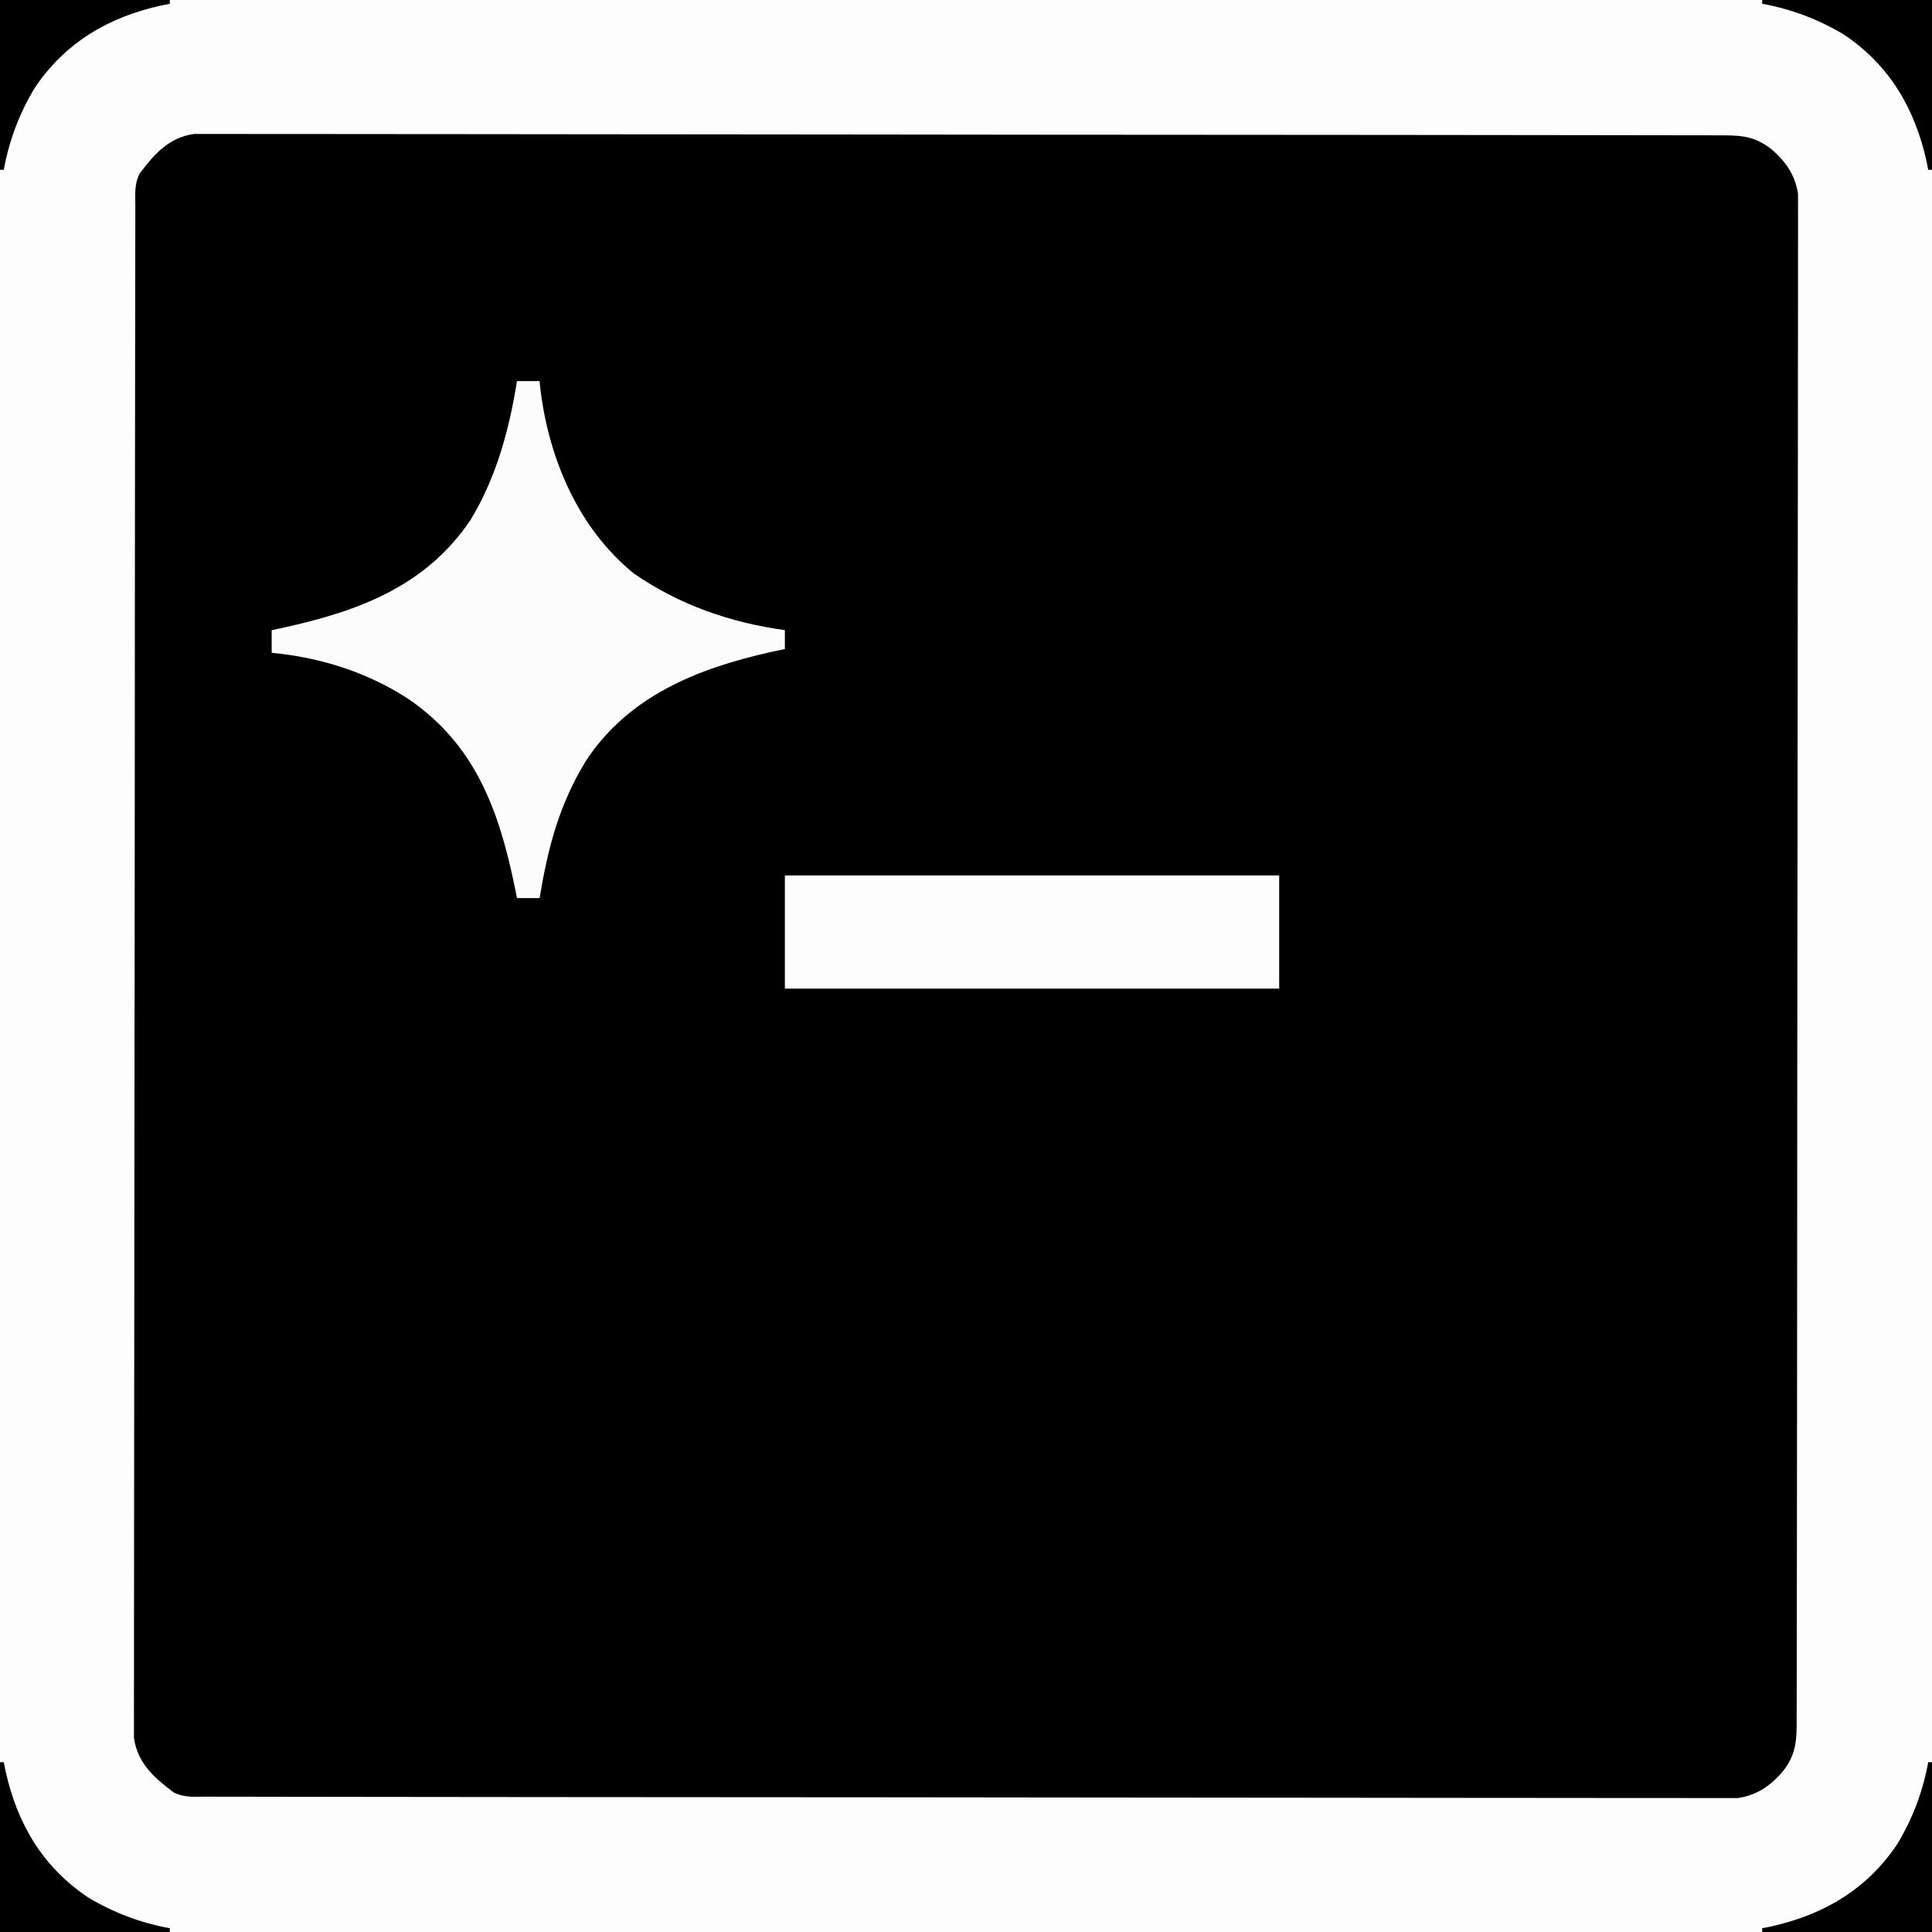
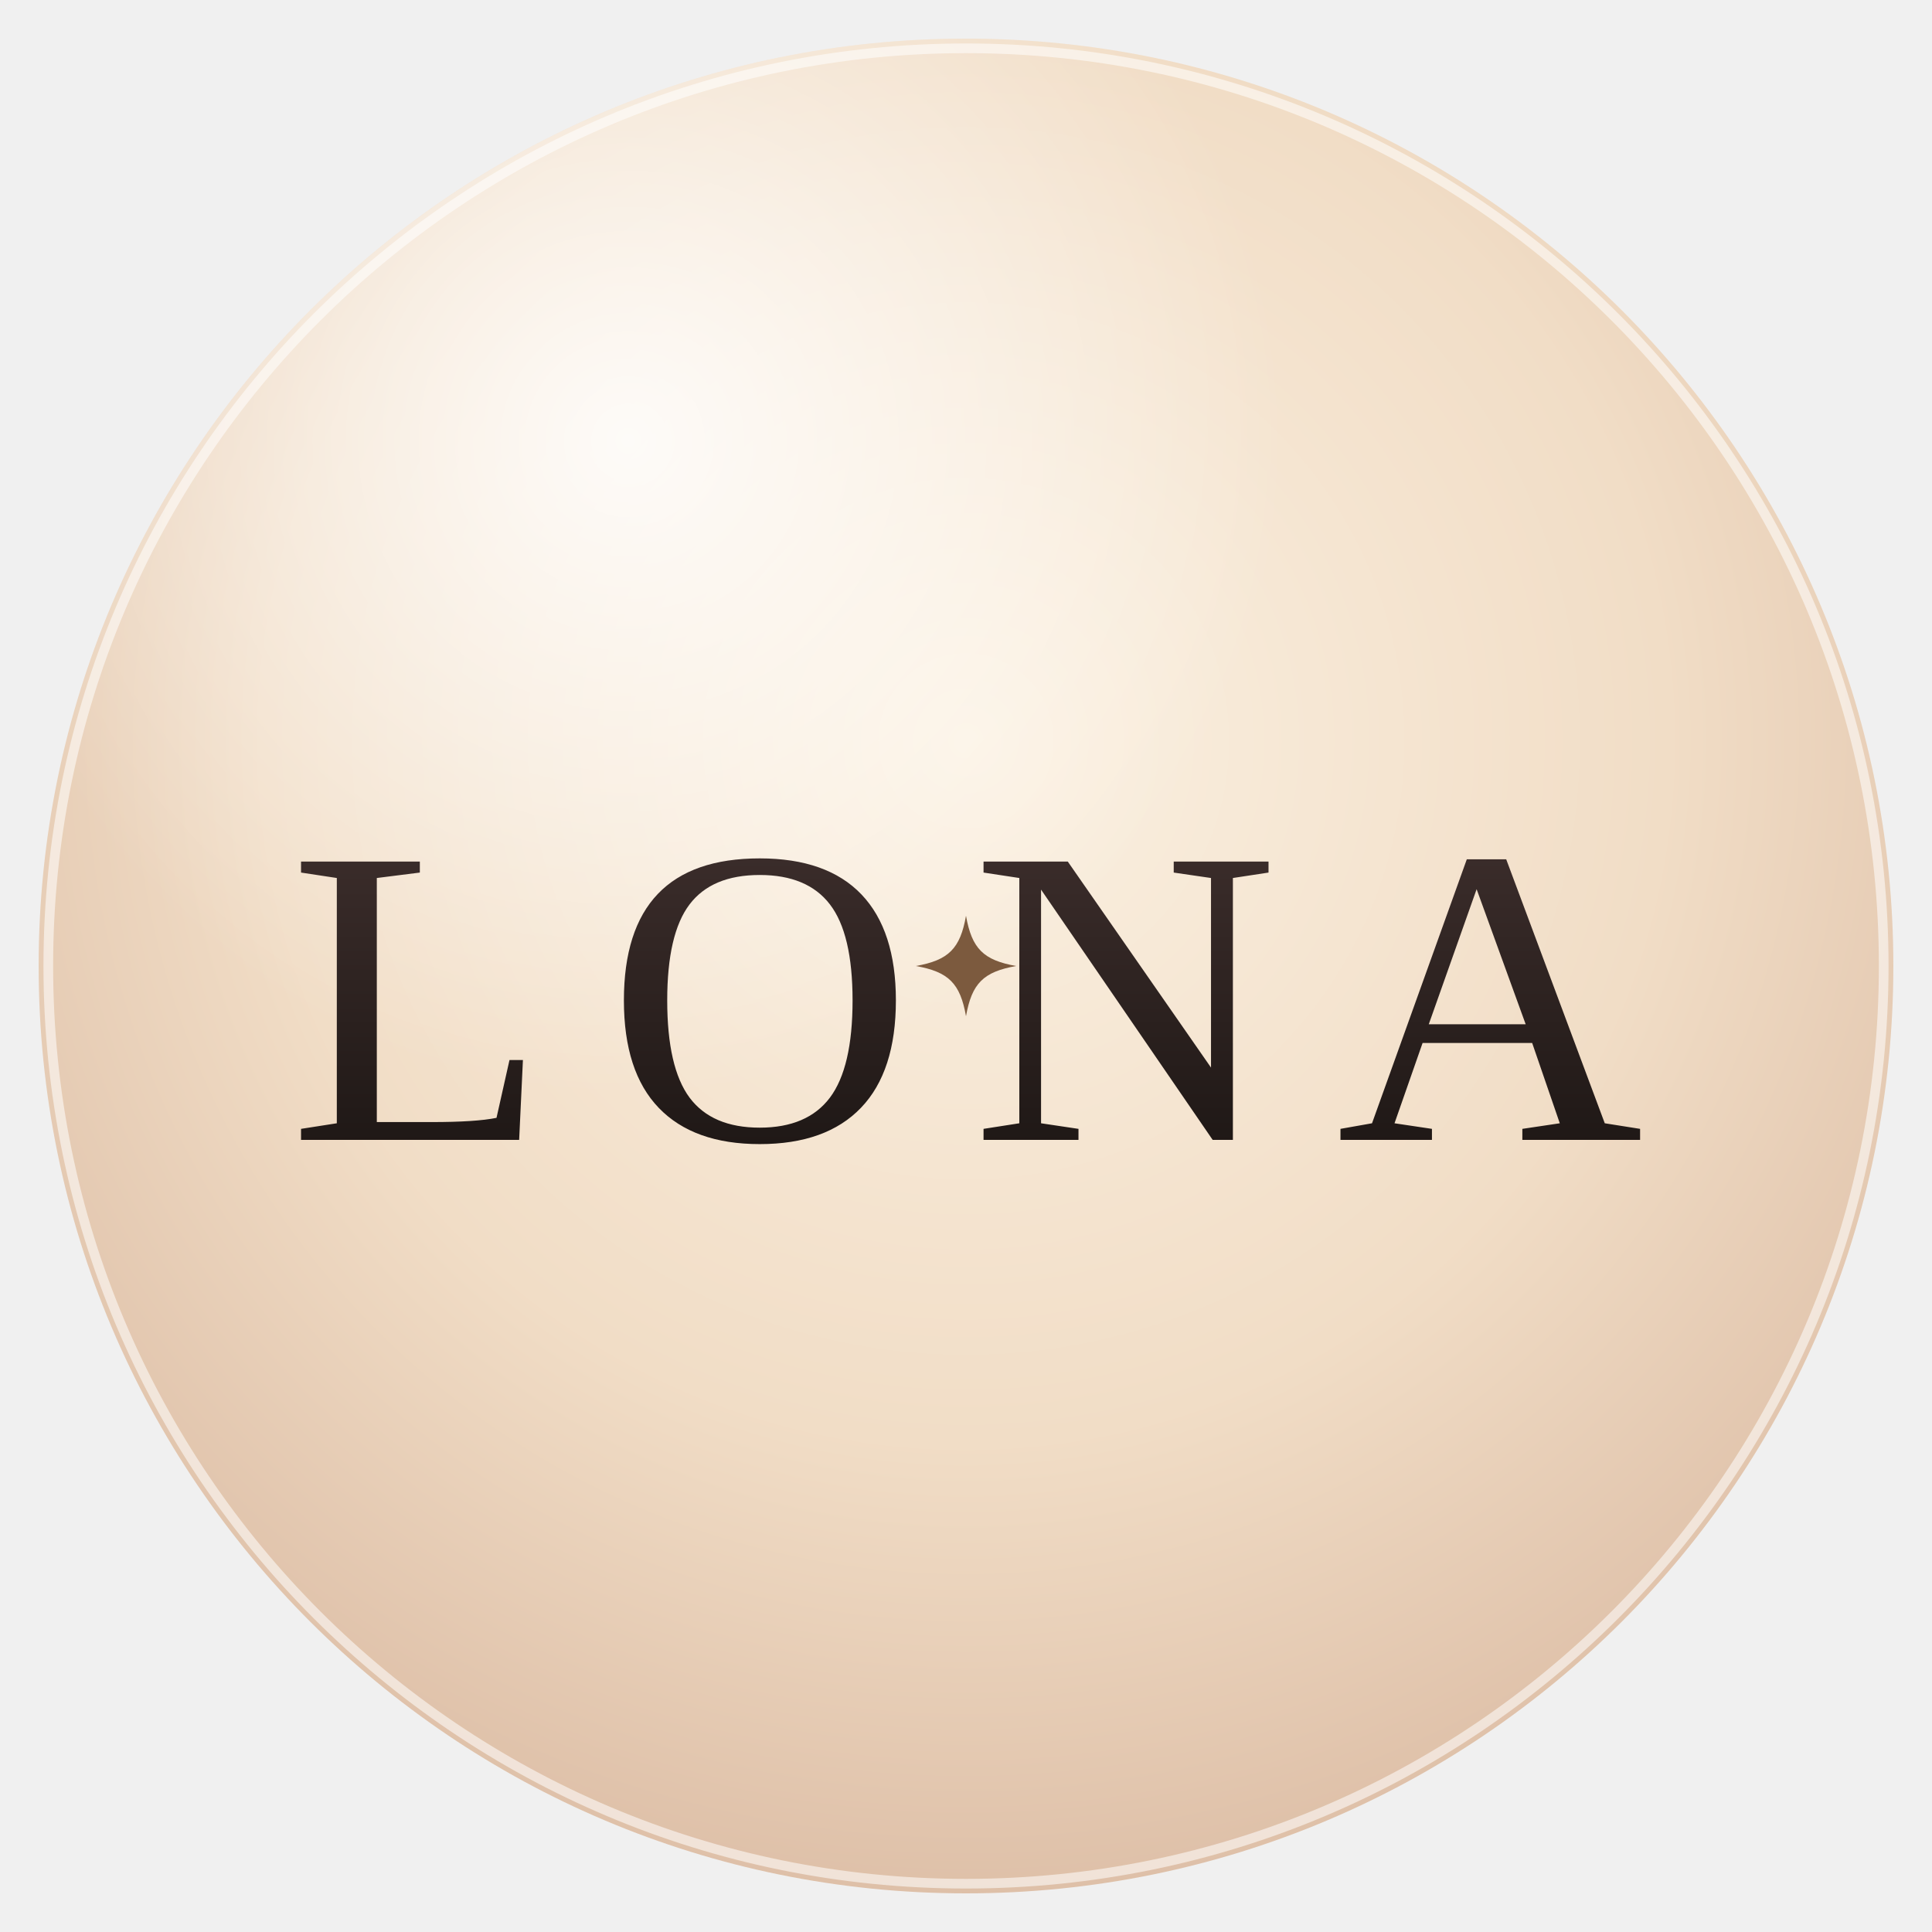
- <svg xmlns="http://www.w3.org/2000/svg" version="1.1" width="512" height="512">
-   <path d="M0 0 C168.96 0 337.92 0 512 0 C512 168.96 512 337.92 512 512 C343.04 512 174.08 512 0 512 C0 343.04 0 174.08 0 0 Z " fill="#000000" transform="translate(0,0)" />
-   <path d="M0 0 C168.96 0 337.92 0 512 0 C512 168.96 512 337.92 512 512 C343.04 512 174.08 512 0 512 C0 343.04 0 174.08 0 0 Z M37 46 C35.542 48.916 35.87 51.468 35.866 54.726 C35.863 55.429 35.861 56.132 35.859 56.856 C35.852 59.235 35.852 61.614 35.853 63.993 C35.85 65.706 35.846 67.42 35.842 69.133 C35.832 73.86 35.828 78.587 35.825 83.314 C35.821 88.405 35.812 93.496 35.803 98.586 C35.783 110.89 35.773 123.193 35.764 135.496 C35.76 141.286 35.755 147.075 35.749 152.864 C35.732 172.1 35.718 191.336 35.711 210.572 C35.709 215.567 35.707 220.561 35.705 225.556 C35.704 226.797 35.704 228.038 35.703 229.317 C35.695 249.437 35.67 269.557 35.637 289.676 C35.604 310.317 35.586 330.958 35.583 351.599 C35.581 363.195 35.572 374.79 35.547 386.385 C35.525 396.258 35.517 406.131 35.526 416.005 C35.531 421.044 35.529 426.084 35.51 431.124 C35.492 435.735 35.493 440.346 35.509 444.958 C35.511 446.628 35.507 448.299 35.495 449.969 C35.48 452.237 35.489 454.503 35.505 456.77 C35.504 458.031 35.503 459.291 35.502 460.59 C36.491 467.36 40.84 471.074 46 475 C48.916 476.458 51.468 476.13 54.726 476.134 C55.78 476.138 55.78 476.138 56.856 476.141 C59.235 476.148 61.614 476.148 63.993 476.147 C65.706 476.15 67.42 476.154 69.133 476.158 C73.86 476.168 78.587 476.172 83.314 476.175 C88.405 476.179 93.496 476.188 98.586 476.197 C110.89 476.217 123.193 476.227 135.496 476.236 C141.286 476.24 147.075 476.245 152.864 476.251 C172.1 476.268 191.336 476.282 210.572 476.289 C215.567 476.291 220.561 476.293 225.556 476.295 C227.418 476.296 227.418 476.296 229.317 476.297 C249.437 476.305 269.557 476.33 289.676 476.363 C310.317 476.396 330.958 476.414 351.599 476.417 C363.195 476.419 374.79 476.428 386.385 476.453 C396.258 476.475 406.131 476.483 416.005 476.474 C421.044 476.469 426.084 476.471 431.124 476.49 C435.735 476.508 440.346 476.507 444.958 476.491 C446.628 476.489 448.299 476.493 449.969 476.505 C452.237 476.52 454.503 476.511 456.77 476.495 C458.031 476.496 459.291 476.497 460.59 476.498 C465.743 475.745 469.553 473.011 472.812 469 C476.218 464.33 476.126 460.786 476.134 455.059 C476.137 454.357 476.139 453.655 476.141 452.932 C476.148 450.569 476.148 448.206 476.147 445.842 C476.15 444.135 476.154 442.429 476.158 440.722 C476.168 436.022 476.172 431.323 476.175 426.623 C476.179 421.558 476.188 416.493 476.197 411.428 C476.217 399.194 476.227 386.96 476.236 374.725 C476.24 368.967 476.245 363.209 476.251 357.451 C476.268 338.316 476.282 319.181 476.289 300.046 C476.291 295.08 476.293 290.114 476.295 285.148 C476.296 283.914 476.296 282.679 476.297 281.408 C476.305 261.398 476.33 241.389 476.363 221.379 C476.396 200.846 476.414 180.314 476.417 159.781 C476.419 148.249 476.428 136.716 476.453 125.183 C476.475 115.365 476.483 105.547 476.474 95.729 C476.469 90.717 476.471 85.706 476.49 80.695 C476.508 76.109 476.507 71.524 476.491 66.938 C476.489 65.277 476.493 63.617 476.505 61.956 C476.52 59.701 476.511 57.448 476.495 55.193 C476.496 53.313 476.496 53.313 476.498 51.395 C475.744 46.251 473.004 42.441 469 39.188 C464.33 35.782 460.786 35.874 455.059 35.866 C454.006 35.862 454.006 35.862 452.932 35.859 C450.569 35.852 448.206 35.852 445.842 35.853 C444.135 35.85 442.429 35.846 440.722 35.842 C436.022 35.832 431.323 35.828 426.623 35.825 C421.558 35.821 416.493 35.812 411.428 35.803 C399.194 35.783 386.96 35.773 374.725 35.764 C368.967 35.76 363.209 35.755 357.451 35.749 C338.316 35.732 319.181 35.718 300.046 35.711 C295.08 35.709 290.114 35.707 285.148 35.705 C283.297 35.704 283.297 35.704 281.408 35.703 C261.398 35.695 241.389 35.67 221.379 35.637 C200.846 35.604 180.314 35.586 159.781 35.583 C148.249 35.581 136.716 35.572 125.183 35.547 C115.365 35.525 105.547 35.517 95.729 35.526 C90.717 35.531 85.706 35.529 80.695 35.51 C76.109 35.492 71.524 35.493 66.938 35.509 C65.277 35.511 63.617 35.507 61.956 35.495 C59.701 35.48 57.448 35.489 55.193 35.505 C53.94 35.504 52.686 35.503 51.395 35.502 C44.635 36.493 40.921 40.847 37 46 Z " fill="#FDFDFD" transform="translate(0,0)" />
-   <path d="M0 0 C1.98 0 3.96 0 6 0 C6.112 1.129 6.112 1.129 6.227 2.281 C8.514 20.758 16.313 39.069 31 51 C43.084 59.324 56.465 63.975 71 66 C71 67.65 71 69.3 71 71 C69.113 71.402 69.113 71.402 67.188 71.812 C47.817 76.159 29.505 83.472 18.219 100.723 C11.132 112.358 8.197 123.735 6 137 C4.02 137 2.04 137 0 137 C-0.17 136.14 -0.34 135.28 -0.516 134.395 C-4.723 113.872 -10.943 96.372 -28.885 84.157 C-39.71 77.117 -52.191 73.208 -65 72 C-65 70.02 -65 68.04 -65 66 C-63.385 65.654 -63.385 65.654 -61.738 65.301 C-41.857 60.917 -24.135 54.33 -12.312 36.812 C-5.485 25.553 -2.054 12.916 0 0 Z " fill="#FCFCFC" transform="translate(137,101)" />
-   <path d="M0 0 C43.23 0 86.46 0 131 0 C131 9.9 131 19.8 131 30 C87.77 30 44.54 30 0 30 C0 20.1 0 10.2 0 0 Z " fill="#FDFDFD" transform="translate(208,232)" />
-   <path d="M0 0 C0.33 0 0.66 0 1 0 C1.147 0.739 1.294 1.477 1.445 2.238 C4.544 16.254 11.255 27.723 23.312 35.812 C30.113 39.889 37.206 42.575 45 44 C45 44.33 45 44.66 45 45 C30.15 45 15.3 45 0 45 C0 30.15 0 15.3 0 0 Z " fill="#000000" transform="translate(0,467)" />
-   <path d="M0 0 C0.33 0 0.66 0 1 0 C1 14.85 1 29.7 1 45 C-13.85 45 -28.7 45 -44 45 C-44 44.67 -44 44.34 -44 44 C-43.261 43.853 -42.523 43.706 -41.762 43.555 C-27.746 40.456 -16.277 33.745 -8.188 21.688 C-4.111 14.887 -1.425 7.794 0 0 Z " fill="#000000" transform="translate(511,467)" />
-   <path d="M0 0 C14.85 0 29.7 0 45 0 C45 14.85 45 29.7 45 45 C44.67 45 44.34 45 44 45 C43.853 44.261 43.706 43.523 43.555 42.762 C40.456 28.746 33.745 17.277 21.688 9.188 C14.887 5.111 7.794 2.425 0 1 C0 0.67 0 0.34 0 0 Z " fill="#000000" transform="translate(467,0)" />
-   <path d="M0 0 C14.85 0 29.7 0 45 0 C45 0.33 45 0.66 45 1 C44.261 1.147 43.523 1.294 42.762 1.445 C28.746 4.544 17.277 11.255 9.188 23.312 C5.111 30.113 2.425 37.206 1 45 C0.67 45 0.34 45 0 45 C0 30.15 0 15.3 0 0 Z " fill="#000000" transform="translate(0,0)" />
+ <svg xmlns="http://www.w3.org/2000/svg" viewBox="0 0 200 200" role="img" aria-label="Lona">
+   <defs>
+     <radialGradient id="pearl" cx="50%" cy="38%" r="68%">
+       <stop offset="0%" stop-color="#FBF1E2" />
+       <stop offset="55%" stop-color="#F1DDC6" />
+       <stop offset="100%" stop-color="#D9B8A0" />
+     </radialGradient>
+     <radialGradient id="sheen" cx="32%" cy="22%" r="35%">
+       <stop offset="0%" stop-color="#FFFFFF" stop-opacity="0.85" />
+       <stop offset="100%" stop-color="#FFFFFF" stop-opacity="0" />
+     </radialGradient>
+     <linearGradient id="ink" x1="0%" y1="0%" x2="0%" y2="100%">
+       <stop offset="0%" stop-color="#3A2C2A" />
+       <stop offset="100%" stop-color="#1F1816" />
+     </linearGradient>
+   </defs>
+   <circle cx="100" cy="100" r="96" fill="url(#pearl)" />
+   <circle cx="100" cy="100" r="96" fill="url(#sheen)" />
+   <circle cx="100" cy="100" r="95" fill="none" stroke="#FFFFFF" stroke-opacity="0.55" stroke-width="1" />
+   <text x="100" y="118" text-anchor="middle" font-family="'Cormorant Garamond', 'Fraunces', 'Times New Roman', serif" font-size="44" font-weight="500" fill="url(#ink)" letter-spacing="6">LONA</text>
+   <g transform="translate(100 100)" fill="#7C5A3E">
+     <path d="M0,-5.2 C0.6,-1.8 1.8,-0.6 5.2,0 C1.8,0.6 0.6,1.8 0,5.2 C-0.6,1.8 -1.8,0.6 -5.2,0 C-1.8,-0.6 -0.6,-1.8 0,-5.2 Z" />
+     <circle r="0.9" />
+   </g>
</svg>
